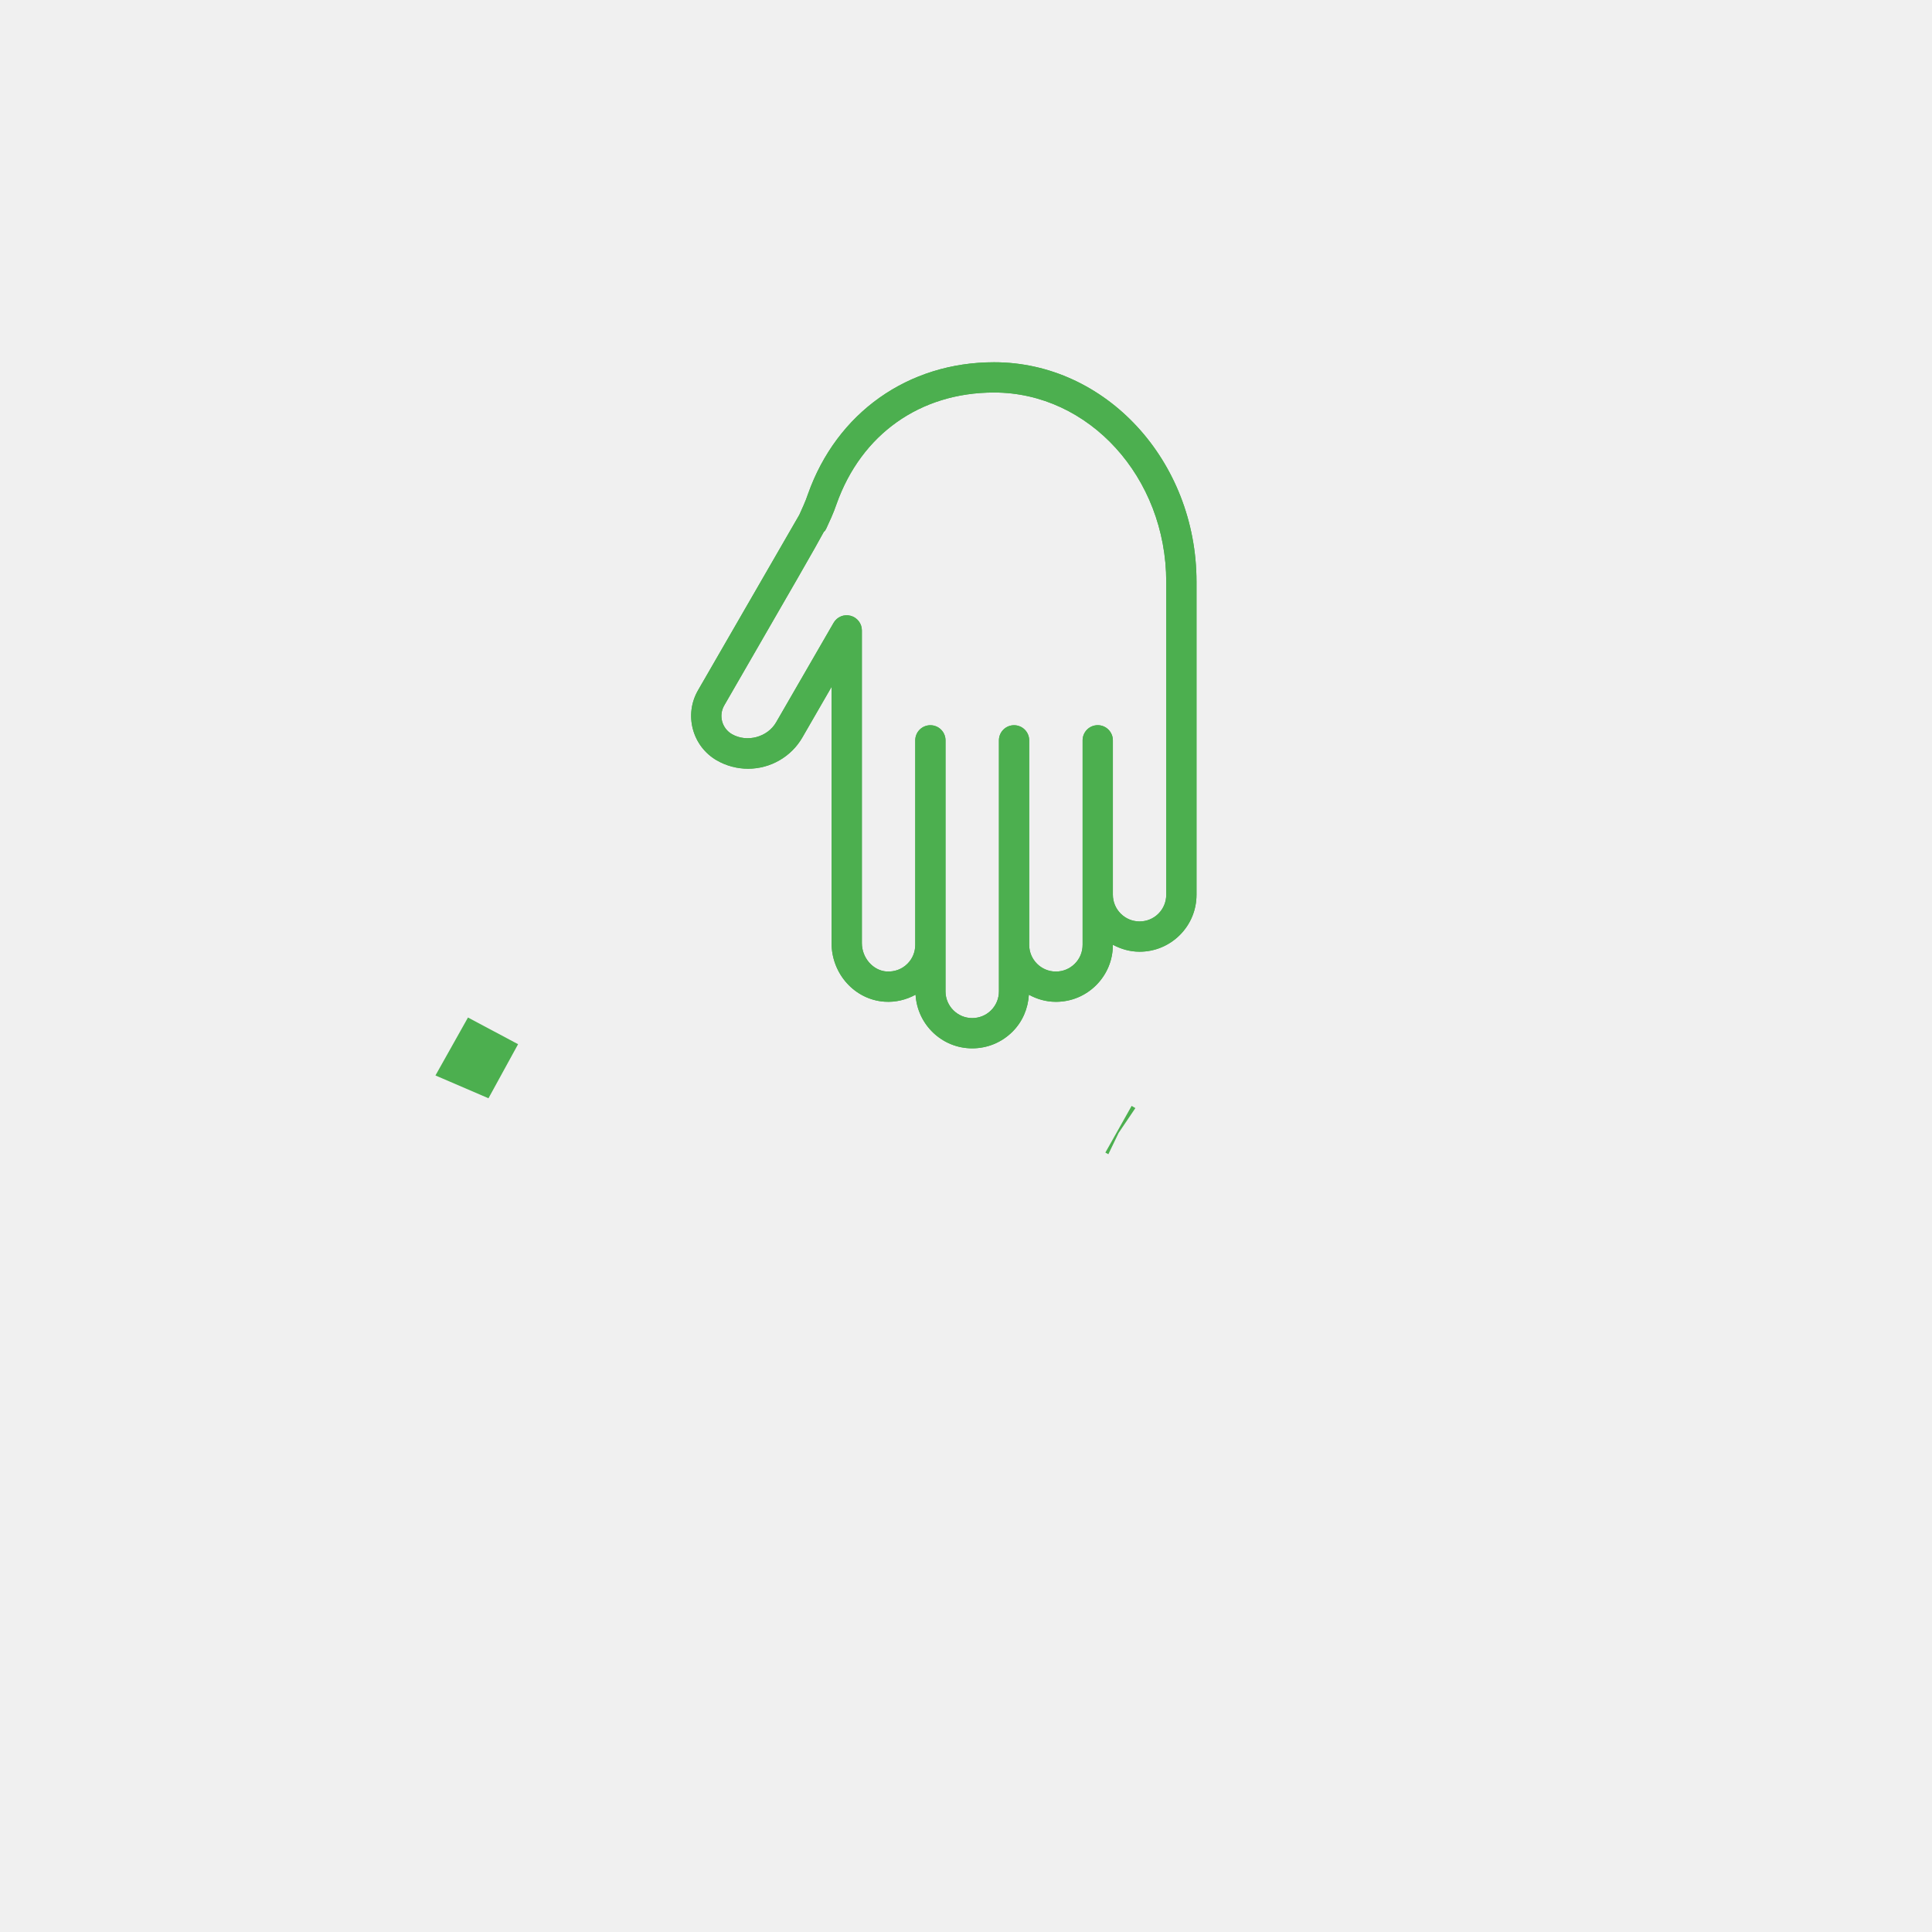
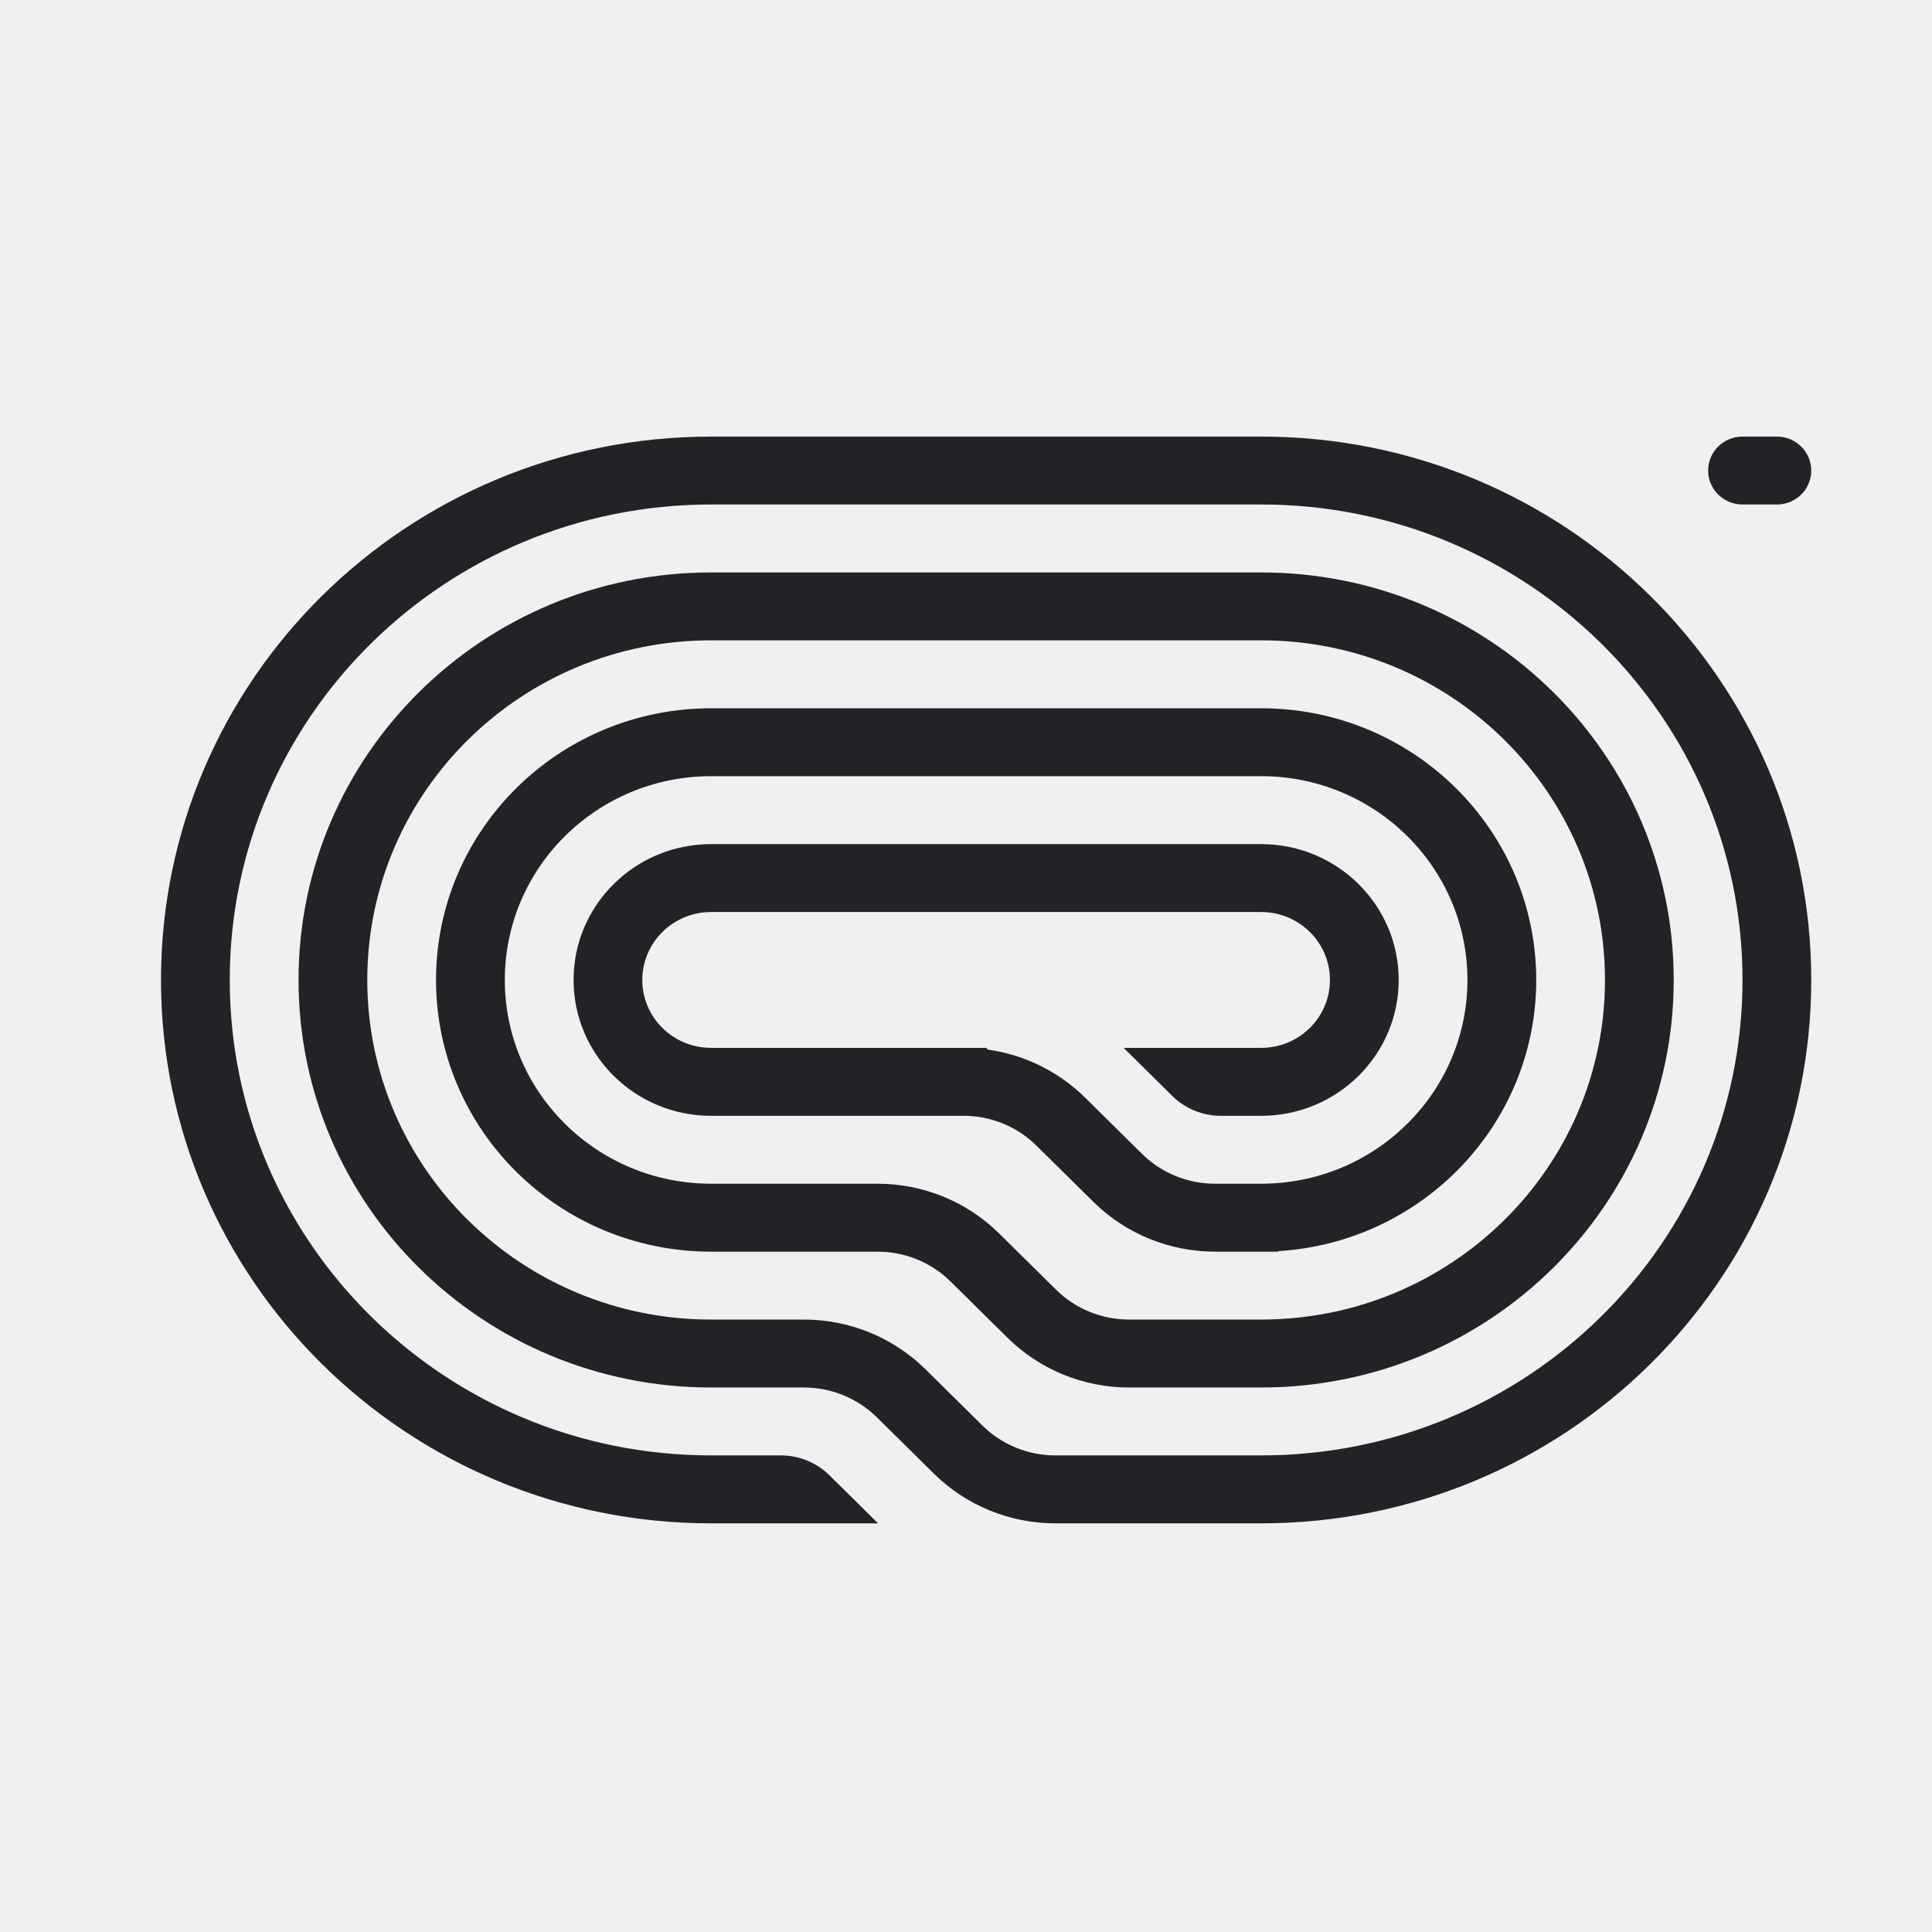
<svg xmlns="http://www.w3.org/2000/svg" width="48" height="48" viewBox="0 0 48 48" fill="none">
-   <mask id="path-1-inside-1_16_1455" fill="white">
-     <path d="M28.312 23.645C28.071 23.645 27.847 23.578 27.649 23.472V23.475C27.649 23.854 27.501 24.209 27.234 24.476C26.967 24.743 26.612 24.89 26.233 24.89C25.989 24.89 25.762 24.823 25.562 24.713C25.541 25.06 25.403 25.384 25.156 25.631C24.889 25.898 24.533 26.046 24.154 26.046C23.402 26.046 22.791 25.454 22.747 24.713C22.515 24.839 22.251 24.905 21.98 24.887C21.24 24.839 20.66 24.199 20.66 23.431V17.065L19.935 18.321C19.659 18.801 19.142 19.099 18.586 19.099C18.315 19.099 18.047 19.028 17.809 18.892C17.514 18.721 17.303 18.446 17.215 18.117C17.127 17.788 17.172 17.444 17.343 17.149C17.343 17.149 19.715 13.041 19.86 12.789C19.877 12.751 19.926 12.641 19.968 12.547C20.008 12.458 20.042 12.366 20.074 12.274C20.79 10.254 22.561 9 24.697 9C27.47 9 29.727 11.447 29.727 14.455L29.727 22.229C29.727 22.607 29.58 22.963 29.313 23.23C29.046 23.497 28.69 23.645 28.312 23.645L28.312 23.645ZM24.697 9.752C22.861 9.752 21.398 10.789 20.783 12.525C20.744 12.636 20.703 12.746 20.655 12.853C20.516 13.164 20.516 13.164 20.477 13.209L20.472 13.205C20.278 13.57 19.703 14.566 17.994 17.525C17.924 17.646 17.905 17.787 17.941 17.922C17.978 18.057 18.064 18.17 18.185 18.24C18.559 18.454 19.07 18.316 19.283 17.945L20.711 15.473C20.796 15.326 20.968 15.254 21.134 15.299C21.298 15.343 21.413 15.492 21.413 15.662V23.431C21.413 23.798 21.689 24.114 22.029 24.137C22.225 24.147 22.408 24.081 22.545 23.944C22.67 23.82 22.739 23.653 22.739 23.475V18.394C22.739 18.186 22.907 18.018 23.115 18.018C23.323 18.018 23.491 18.186 23.491 18.394L23.491 24.63C23.491 24.996 23.789 25.294 24.154 25.294C24.332 25.294 24.499 25.225 24.624 25.1C24.749 24.975 24.818 24.808 24.818 24.63V18.394C24.818 18.186 24.986 18.018 25.194 18.018C25.402 18.018 25.57 18.186 25.57 18.394L25.57 23.417V23.475C25.57 23.841 25.867 24.138 26.233 24.138C26.411 24.138 26.577 24.069 26.703 23.944C26.828 23.819 26.897 23.653 26.897 23.475V18.394C26.897 18.186 27.065 18.017 27.273 18.017C27.481 18.017 27.649 18.186 27.649 18.394L27.649 22.229C27.649 22.595 27.946 22.893 28.312 22.893C28.489 22.893 28.656 22.824 28.781 22.699C28.906 22.574 28.975 22.407 28.975 22.229L28.975 14.455C28.975 11.862 27.056 9.752 24.697 9.752L24.697 9.752Z" />
-   </mask>
-   <path d="M28.312 23.645C28.071 23.645 27.847 23.578 27.649 23.472V23.475C27.649 23.854 27.501 24.209 27.234 24.476C26.967 24.743 26.612 24.89 26.233 24.89C25.989 24.89 25.762 24.823 25.562 24.713C25.541 25.06 25.403 25.384 25.156 25.631C24.889 25.898 24.533 26.046 24.154 26.046C23.402 26.046 22.791 25.454 22.747 24.713C22.515 24.839 22.251 24.905 21.98 24.887C21.24 24.839 20.66 24.199 20.66 23.431V17.065L19.935 18.321C19.659 18.801 19.142 19.099 18.586 19.099C18.315 19.099 18.047 19.028 17.809 18.892C17.514 18.721 17.303 18.446 17.215 18.117C17.127 17.788 17.172 17.444 17.343 17.149C17.343 17.149 19.715 13.041 19.86 12.789C19.877 12.751 19.926 12.641 19.968 12.547C20.008 12.458 20.042 12.366 20.074 12.274C20.79 10.254 22.561 9 24.697 9C27.47 9 29.727 11.447 29.727 14.455L29.727 22.229C29.727 22.607 29.58 22.963 29.313 23.23C29.046 23.497 28.69 23.645 28.312 23.645L28.312 23.645ZM24.697 9.752C22.861 9.752 21.398 10.789 20.783 12.525C20.744 12.636 20.703 12.746 20.655 12.853C20.516 13.164 20.516 13.164 20.477 13.209L20.472 13.205C20.278 13.57 19.703 14.566 17.994 17.525C17.924 17.646 17.905 17.787 17.941 17.922C17.978 18.057 18.064 18.17 18.185 18.24C18.559 18.454 19.07 18.316 19.283 17.945L20.711 15.473C20.796 15.326 20.968 15.254 21.134 15.299C21.298 15.343 21.413 15.492 21.413 15.662V23.431C21.413 23.798 21.689 24.114 22.029 24.137C22.225 24.147 22.408 24.081 22.545 23.944C22.67 23.82 22.739 23.653 22.739 23.475V18.394C22.739 18.186 22.907 18.018 23.115 18.018C23.323 18.018 23.491 18.186 23.491 18.394L23.491 24.63C23.491 24.996 23.789 25.294 24.154 25.294C24.332 25.294 24.499 25.225 24.624 25.1C24.749 24.975 24.818 24.808 24.818 24.63V18.394C24.818 18.186 24.986 18.018 25.194 18.018C25.402 18.018 25.57 18.186 25.57 18.394L25.57 23.417V23.475C25.57 23.841 25.867 24.138 26.233 24.138C26.411 24.138 26.577 24.069 26.703 23.944C26.828 23.819 26.897 23.653 26.897 23.475V18.394C26.897 18.186 27.065 18.017 27.273 18.017C27.481 18.017 27.649 18.186 27.649 18.394L27.649 22.229C27.649 22.595 27.946 22.893 28.312 22.893C28.489 22.893 28.656 22.824 28.781 22.699C28.906 22.574 28.975 22.407 28.975 22.229L28.975 14.455C28.975 11.862 27.056 9.752 24.697 9.752L24.697 9.752Z" fill="#4CAF4F" />
-   <path d="M28.312 23.645V22.311H33.022L29.01 24.78L28.312 23.645ZM27.649 23.472H26.315V21.244L28.279 22.297L27.649 23.472ZM27.234 24.476L26.291 23.533L26.293 23.532L27.234 24.476ZM25.562 24.713L24.231 24.635L24.353 22.537L26.199 23.542L25.562 24.713ZM25.156 25.631L26.099 26.573L26.099 26.574L25.156 25.631ZM22.747 24.713L22.113 23.54L23.954 22.545L24.078 24.634L22.747 24.713ZM21.98 24.887L21.894 26.218L21.893 26.218L21.98 24.887ZM20.66 17.065L19.506 16.398L21.994 12.088V17.065H20.66ZM19.935 18.321L18.779 17.656L18.781 17.654L19.935 18.321ZM17.809 18.892L17.147 20.049L17.141 20.046L17.809 18.892ZM17.215 18.117L18.503 17.771L18.503 17.773L17.215 18.117ZM17.343 17.149L16.189 16.48L16.574 15.815H17.343V17.149ZM19.86 12.789L21.074 13.34L21.048 13.398L21.016 13.453L19.86 12.789ZM19.968 12.547L18.749 12.006L18.749 12.006L19.968 12.547ZM20.074 12.274L21.331 12.719L21.331 12.719L20.074 12.274ZM29.727 14.455L28.393 14.455V14.455H29.727ZM29.727 22.229L31.06 22.229V22.229H29.727ZM29.313 23.23L30.257 24.172L30.256 24.173L29.313 23.23ZM28.312 23.645V24.978H23.601L27.613 22.509L28.312 23.645ZM24.697 9.752V8.419H26.464L25.979 10.118L24.697 9.752ZM20.783 12.525L22.04 12.97L22.039 12.973L20.783 12.525ZM20.655 12.853L21.873 13.395L21.873 13.396L20.655 12.853ZM20.477 13.209L21.481 14.086L20.609 15.085L19.606 14.218L20.477 13.209ZM20.472 13.205L19.294 12.58L20.077 11.102L21.344 12.196L20.472 13.205ZM17.994 17.525L19.149 18.192L19.148 18.193L17.994 17.525ZM17.941 17.922L16.654 18.269L16.653 18.265L17.941 17.922ZM18.185 18.24L17.521 19.396L17.518 19.395L18.185 18.24ZM19.283 17.945L18.127 17.281L18.129 17.278L19.283 17.945ZM20.711 15.473L19.556 14.807L19.557 14.805L20.711 15.473ZM21.134 15.299L20.789 16.587L20.786 16.586L21.134 15.299ZM22.029 24.137L21.959 25.468L21.95 25.468L21.942 25.467L22.029 24.137ZM22.545 23.944L23.488 24.887L23.487 24.888L22.545 23.944ZM23.491 18.394H24.825V18.394L23.491 18.394ZM23.491 24.63H22.158V24.63L23.491 24.63ZM24.624 25.1L25.568 26.042L25.566 26.044L24.624 25.1ZM25.57 18.394H26.904V18.394L25.57 18.394ZM25.57 23.417H24.237V23.417L25.57 23.417ZM26.703 23.944L27.645 24.887L27.644 24.888L26.703 23.944ZM27.649 18.394H28.983V18.394L27.649 18.394ZM27.649 22.229H26.315V22.229L27.649 22.229ZM28.781 22.699L29.724 23.642L29.723 23.643L28.781 22.699ZM28.975 22.229H27.641V22.229L28.975 22.229ZM28.975 14.455H30.308V14.455L28.975 14.455ZM24.697 9.752V11.086H22.929L23.415 9.386L24.697 9.752ZM28.312 24.978C27.821 24.978 27.382 24.842 27.019 24.647L28.279 22.297C28.296 22.306 28.307 22.31 28.311 22.311C28.315 22.312 28.314 22.311 28.312 22.311V24.978ZM28.982 23.472V23.475H26.315V23.472H28.982ZM28.982 23.475C28.982 24.206 28.695 24.902 28.176 25.42L26.293 23.532C26.302 23.522 26.307 23.514 26.31 23.508C26.312 23.501 26.315 23.491 26.315 23.475H28.982ZM28.177 25.419C27.66 25.936 26.965 26.224 26.233 26.224V23.557C26.248 23.557 26.259 23.554 26.265 23.551C26.272 23.549 26.281 23.544 26.291 23.533L28.177 25.419ZM26.233 26.224C25.736 26.224 25.292 26.084 24.924 25.884L26.199 23.542C26.217 23.552 26.228 23.555 26.232 23.556C26.236 23.557 26.236 23.557 26.233 23.557V26.224ZM26.893 24.791C26.854 25.447 26.588 26.084 26.099 26.573L24.212 24.689C24.217 24.684 24.22 24.679 24.223 24.674C24.225 24.668 24.23 24.656 24.231 24.635L26.893 24.791ZM26.099 26.574C25.581 27.091 24.886 27.379 24.154 27.379V24.712C24.17 24.712 24.18 24.709 24.187 24.706C24.194 24.704 24.203 24.699 24.213 24.688L26.099 26.574ZM24.154 27.379C22.683 27.379 21.501 26.224 21.416 24.792L24.078 24.634C24.08 24.657 24.089 24.676 24.105 24.692C24.113 24.7 24.121 24.705 24.128 24.707C24.135 24.71 24.143 24.712 24.154 24.712V27.379ZM23.381 25.886C22.951 26.119 22.44 26.253 21.894 26.218L22.065 23.557C22.065 23.557 22.068 23.557 22.075 23.555C22.083 23.554 22.096 23.549 22.113 23.54L23.381 25.886ZM21.893 26.218C20.412 26.121 19.327 24.862 19.327 23.431H21.994C21.994 23.476 22.01 23.511 22.03 23.534C22.05 23.556 22.064 23.557 22.067 23.557L21.893 26.218ZM19.327 23.431V17.065H21.994V23.431H19.327ZM21.815 17.731L21.09 18.987L18.781 17.654L19.506 16.398L21.815 17.731ZM21.091 18.985C20.576 19.881 19.617 20.433 18.586 20.433V17.766C18.668 17.766 18.742 17.721 18.779 17.656L21.091 18.985ZM18.586 20.433C18.082 20.433 17.585 20.3 17.147 20.049L18.472 17.735C18.508 17.756 18.548 17.766 18.586 17.766V20.433ZM17.141 20.046C16.542 19.699 16.107 19.134 15.927 18.461L18.503 17.773C18.502 17.768 18.498 17.76 18.492 17.752C18.486 17.744 18.48 17.739 18.478 17.739L17.141 20.046ZM15.927 18.463C15.747 17.791 15.841 17.082 16.189 16.48L18.497 17.817C18.499 17.814 18.502 17.806 18.504 17.795C18.505 17.784 18.504 17.776 18.503 17.771L15.927 18.463ZM17.343 15.815C16.689 15.987 16.2 16.463 16.196 16.469C16.195 16.471 16.193 16.474 16.192 16.475C16.192 16.476 16.191 16.477 16.191 16.477C16.191 16.477 16.191 16.478 16.191 16.478C16.191 16.478 16.191 16.478 16.191 16.477C16.192 16.476 16.194 16.473 16.196 16.469C16.2 16.462 16.207 16.45 16.215 16.435C16.233 16.405 16.258 16.361 16.291 16.305C16.356 16.192 16.449 16.031 16.561 15.836C16.786 15.447 17.087 14.926 17.392 14.397C18.005 13.337 18.632 12.25 18.703 12.126L21.016 13.453C20.943 13.581 20.312 14.674 19.702 15.73C19.396 16.259 19.095 16.781 18.871 17.17C18.758 17.364 18.665 17.526 18.6 17.639C18.567 17.695 18.542 17.739 18.524 17.77C18.515 17.785 18.509 17.796 18.504 17.804C18.502 17.808 18.5 17.812 18.498 17.814C18.498 17.815 18.497 17.817 18.496 17.818C18.496 17.818 18.495 17.82 18.494 17.822C18.494 17.823 18.492 17.826 18.49 17.828C18.487 17.834 17.997 18.311 17.343 18.482V15.815ZM18.645 12.239C18.66 12.206 18.707 12.102 18.749 12.006L21.186 13.089C21.145 13.181 21.094 13.296 21.074 13.34L18.645 12.239ZM18.749 12.006C18.768 11.964 18.788 11.911 18.818 11.828L21.331 12.719C21.295 12.821 21.247 12.952 21.186 13.089L18.749 12.006ZM18.818 11.829C19.721 9.279 21.994 7.667 24.697 7.667V10.333C23.128 10.333 21.859 11.23 21.331 12.719L18.818 11.829ZM24.697 7.667C28.306 7.667 31.06 10.814 31.06 14.455H28.393C28.393 12.08 26.634 10.333 24.697 10.333V7.667ZM31.06 14.455L31.06 22.229L28.394 22.229L28.393 14.455L31.06 14.455ZM31.06 22.229C31.06 22.96 30.773 23.655 30.257 24.172L28.369 22.288C28.38 22.278 28.385 22.269 28.388 22.262C28.391 22.255 28.394 22.244 28.394 22.229H31.06ZM30.256 24.173C29.738 24.691 29.044 24.978 28.312 24.978V22.311C28.327 22.311 28.337 22.308 28.344 22.306C28.351 22.303 28.36 22.298 28.37 22.288L30.256 24.173ZM27.613 22.509L27.613 22.509L29.01 24.78L29.01 24.78L27.613 22.509ZM24.697 11.085C23.429 11.085 22.468 11.764 22.04 12.97L19.526 12.08C20.329 9.814 22.294 8.419 24.697 8.419V11.085ZM22.039 12.973C21.997 13.091 21.942 13.24 21.873 13.395L19.437 12.311C19.464 12.251 19.491 12.18 19.527 12.077L22.039 12.973ZM21.873 13.396C21.812 13.533 21.761 13.649 21.722 13.727C21.697 13.776 21.658 13.851 21.601 13.934C21.543 14.018 21.486 14.081 21.481 14.086L19.473 12.332C19.476 12.328 19.475 12.329 19.474 12.331C19.472 12.334 19.466 12.34 19.46 12.348C19.453 12.357 19.444 12.368 19.434 12.381C19.424 12.394 19.413 12.408 19.403 12.423C19.382 12.454 19.366 12.48 19.355 12.5C19.344 12.519 19.338 12.532 19.336 12.535C19.335 12.538 19.336 12.536 19.34 12.527C19.345 12.517 19.351 12.504 19.36 12.484C19.368 12.464 19.379 12.441 19.392 12.412C19.405 12.383 19.42 12.349 19.437 12.31L21.873 13.396ZM19.606 14.218L19.601 14.214L21.344 12.196L21.349 12.2L19.606 14.218ZM21.65 13.829C21.442 14.223 20.846 15.254 19.149 18.192L16.84 16.858C18.56 13.879 19.115 12.917 19.294 12.58L21.65 13.829ZM19.148 18.193C19.255 18.009 19.285 17.786 19.23 17.58L16.653 18.265C16.526 17.788 16.593 17.284 16.84 16.857L19.148 18.193ZM19.229 17.575C19.174 17.372 19.039 17.193 18.852 17.085L17.518 19.395C17.09 19.147 16.781 18.742 16.654 18.269L19.229 17.575ZM18.849 17.084C18.697 16.997 18.55 16.997 18.448 17.024C18.346 17.052 18.216 17.126 18.127 17.281L20.44 18.609C19.859 19.621 18.531 19.976 17.521 19.396L18.849 17.084ZM18.129 17.278L19.556 14.807L21.865 16.14L20.438 18.612L18.129 17.278ZM19.557 14.805C19.942 14.14 20.728 13.807 21.482 14.012L20.786 16.586C21.209 16.7 21.65 16.512 21.864 16.142L19.557 14.805ZM21.479 14.011C22.227 14.211 22.746 14.889 22.746 15.662H20.079C20.079 16.095 20.37 16.474 20.789 16.587L21.479 14.011ZM22.746 15.662V23.431H20.079V15.662H22.746ZM22.746 23.431C22.746 23.279 22.69 23.141 22.597 23.036C22.505 22.93 22.342 22.821 22.117 22.806L21.942 25.467C20.819 25.393 20.079 24.416 20.079 23.431H22.746ZM22.1 22.805C21.942 22.797 21.75 22.855 21.603 23.001L23.487 24.888C23.066 25.308 22.508 25.497 21.959 25.468L22.1 22.805ZM21.603 23.002C21.476 23.128 21.406 23.301 21.406 23.475H24.072C24.072 24.005 23.864 24.511 23.488 24.887L21.603 23.002ZM21.406 23.475V18.394H24.072V23.475H21.406ZM21.406 18.394C21.406 17.45 22.171 16.684 23.115 16.684V19.351C23.644 19.351 24.072 18.922 24.072 18.394H21.406ZM23.115 16.684C24.059 16.684 24.825 17.449 24.825 18.394H22.158C22.158 18.923 22.587 19.351 23.115 19.351V16.684ZM24.825 18.394L24.825 24.63L22.158 24.63L22.158 18.394L24.825 18.394ZM24.825 24.63C24.825 24.259 24.525 23.96 24.154 23.96V26.627C23.052 26.627 22.158 25.732 22.158 24.63H24.825ZM24.154 23.96C23.981 23.96 23.808 24.03 23.682 24.156L25.566 26.044C25.189 26.419 24.683 26.627 24.154 26.627V23.96ZM23.68 24.158C23.554 24.284 23.484 24.457 23.484 24.63H26.151C26.151 25.159 25.944 25.665 25.568 26.042L23.68 24.158ZM23.484 24.63V18.394H26.151V24.63H23.484ZM23.484 18.394C23.484 17.45 24.249 16.684 25.194 16.684V19.351C25.723 19.351 26.151 18.922 26.151 18.394H23.484ZM25.194 16.684C26.138 16.684 26.904 17.449 26.904 18.394H24.237C24.237 18.923 24.666 19.351 25.194 19.351V16.684ZM26.904 18.394L26.903 23.417L24.237 23.417L24.237 18.394L26.904 18.394ZM26.903 23.417V23.475H24.237V23.417H26.903ZM26.903 23.475C26.903 23.104 26.603 22.805 26.233 22.805V25.471C25.132 25.471 24.237 24.578 24.237 23.475H26.903ZM26.233 22.805C26.056 22.805 25.885 22.877 25.762 22.999L27.644 24.888C27.27 25.261 26.765 25.471 26.233 25.471V22.805ZM25.761 23C25.634 23.127 25.563 23.301 25.563 23.475H28.23C28.23 24.004 28.022 24.511 27.645 24.887L25.761 23ZM25.563 23.475V18.394H28.23V23.475H25.563ZM25.563 18.394C25.563 17.45 26.328 16.684 27.273 16.684V19.351C27.802 19.351 28.23 18.922 28.23 18.394H25.563ZM27.273 16.684C28.216 16.684 28.983 17.449 28.983 18.394H26.316C26.316 18.922 26.745 19.351 27.273 19.351V16.684ZM28.983 18.394L28.982 22.229L26.315 22.229L26.316 18.393L28.983 18.394ZM28.982 22.229C28.982 21.859 28.683 21.559 28.312 21.559V24.226C27.209 24.226 26.315 23.331 26.315 22.229H28.982ZM28.312 21.559C28.137 21.559 27.964 21.63 27.839 21.755L29.723 23.643C29.348 24.017 28.842 24.226 28.312 24.226V21.559ZM27.838 21.756C27.711 21.883 27.641 22.056 27.641 22.229H30.308C30.308 22.757 30.101 23.264 29.724 23.642L27.838 21.756ZM27.641 22.229L27.642 14.455L30.308 14.455L30.308 22.229L27.641 22.229ZM27.642 14.455C27.642 12.477 26.203 11.086 24.697 11.086V8.419C27.908 8.419 30.308 11.247 30.308 14.455H27.642ZM23.415 9.386L23.415 9.386L25.979 10.118L25.979 10.119L23.415 9.386Z" fill="#4CAF4F" mask="url(#path-1-inside-1_16_1455)" />
-   <path d="M11.963 26.214L11.888 26.174C11.87 26.206 11.821 26.294 11.747 26.426C11.774 26.439 11.799 26.451 11.826 26.461C11.87 26.38 11.917 26.298 11.963 26.214Z" fill="#4CAF4F" stroke="#4CAF4F" stroke-width="1.333" />
-   <path d="M27.826 28.076L27.828 28.077C27.83 28.078 27.832 28.081 27.835 28.083C27.832 28.081 27.829 28.078 27.826 28.076Z" fill="#4CAF4F" stroke="#4CAF4F" stroke-width="1.333" />
+   <g clip-path="url(#clip0_211_843)">
+     <path d="M42.438 11.691C42.438 12.156 42.82 12.534 43.292 12.534H44.146C44.618 12.534 45 12.156 45 11.691C45 11.225 44.618 10.847 44.146 10.847H43.292C42.82 10.847 42.438 11.225 42.438 11.691Z" fill="#212326" />
+     <path d="M17.667 37.847H21.816L20.608 36.654C20.288 36.337 19.853 36.159 19.4 36.159H17.667C11.062 36.159 5.708 30.871 5.708 24.347C5.708 17.823 11.062 12.534 17.667 12.534H31.333C37.938 12.534 43.292 17.823 43.292 24.347C43.292 30.871 37.938 36.159 31.333 36.159H26.221C25.541 36.159 24.89 35.893 24.409 35.418L22.994 34.02C22.193 33.229 21.106 32.784 19.974 32.784H17.667C12.949 32.784 9.125 29.007 9.125 24.347C9.125 19.687 12.949 15.909 17.667 15.909H31.333C36.051 15.909 39.875 19.687 39.875 24.347C39.875 29.007 36.051 32.784 31.333 32.784H28.051C27.371 32.784 26.719 32.518 26.239 32.043L24.823 30.645C24.023 29.854 22.936 29.409 21.803 29.409H17.667C14.836 29.409 12.542 27.143 12.542 24.347C12.542 21.551 14.836 19.284 17.667 19.284H31.333C34.164 19.284 36.458 21.551 36.458 24.347C36.458 27.109 34.219 29.354 31.437 29.408L31.436 29.409H30.186C29.506 29.409 28.855 29.143 28.374 28.668L26.959 27.27C26.302 26.621 25.452 26.205 24.543 26.077L24.5 26.034H17.667C16.723 26.034 15.958 25.279 15.958 24.347C15.958 23.415 16.723 22.659 17.667 22.659H31.333C32.277 22.659 33.042 23.415 33.042 24.347C33.042 25.279 32.277 26.034 31.333 26.034H27.917L29.125 27.228C29.445 27.544 29.88 27.722 30.333 27.722H31.333C33.22 27.722 34.75 26.211 34.75 24.347C34.75 22.483 33.22 20.972 31.333 20.972H17.667C15.78 20.972 14.25 22.483 14.25 24.347C14.25 26.211 15.78 27.722 17.667 27.722H23.939C24.619 27.722 25.27 27.988 25.751 28.463L27.166 29.861C27.967 30.652 29.053 31.097 30.186 31.097H31.76V31.084C35.335 30.866 38.167 27.933 38.167 24.347C38.167 20.619 35.107 17.597 31.333 17.597H17.667C13.893 17.597 10.833 20.619 10.833 24.347C10.833 28.075 13.893 31.097 17.667 31.097H21.803C22.483 31.097 23.135 31.363 23.616 31.838L25.031 33.236C25.832 34.027 26.918 34.472 28.051 34.472H31.333C36.994 34.472 41.583 29.939 41.583 24.347C41.583 18.755 36.994 14.222 31.333 14.222H17.667C12.006 14.222 7.417 18.755 7.417 24.347C7.417 29.939 12.006 34.472 17.667 34.472H19.974C20.653 34.472 21.305 34.739 21.786 35.213L23.201 36.611C24.002 37.402 25.088 37.847 26.221 37.847H31.333C38.881 37.847 45 31.803 45 24.347C45 16.891 38.881 10.847 31.333 10.847L17.667 10.847C10.119 10.847 4 16.891 4 24.347C4 31.803 10.119 37.847 17.667 37.847Z" fill="#212326" />
+   </g>
+   <defs>
+     <clipPath id="clip0_211_843">
+       <rect width="41" height="27" fill="white" transform="translate(4 10.8468)" />
+     </clipPath>
+   </defs>
</svg>
